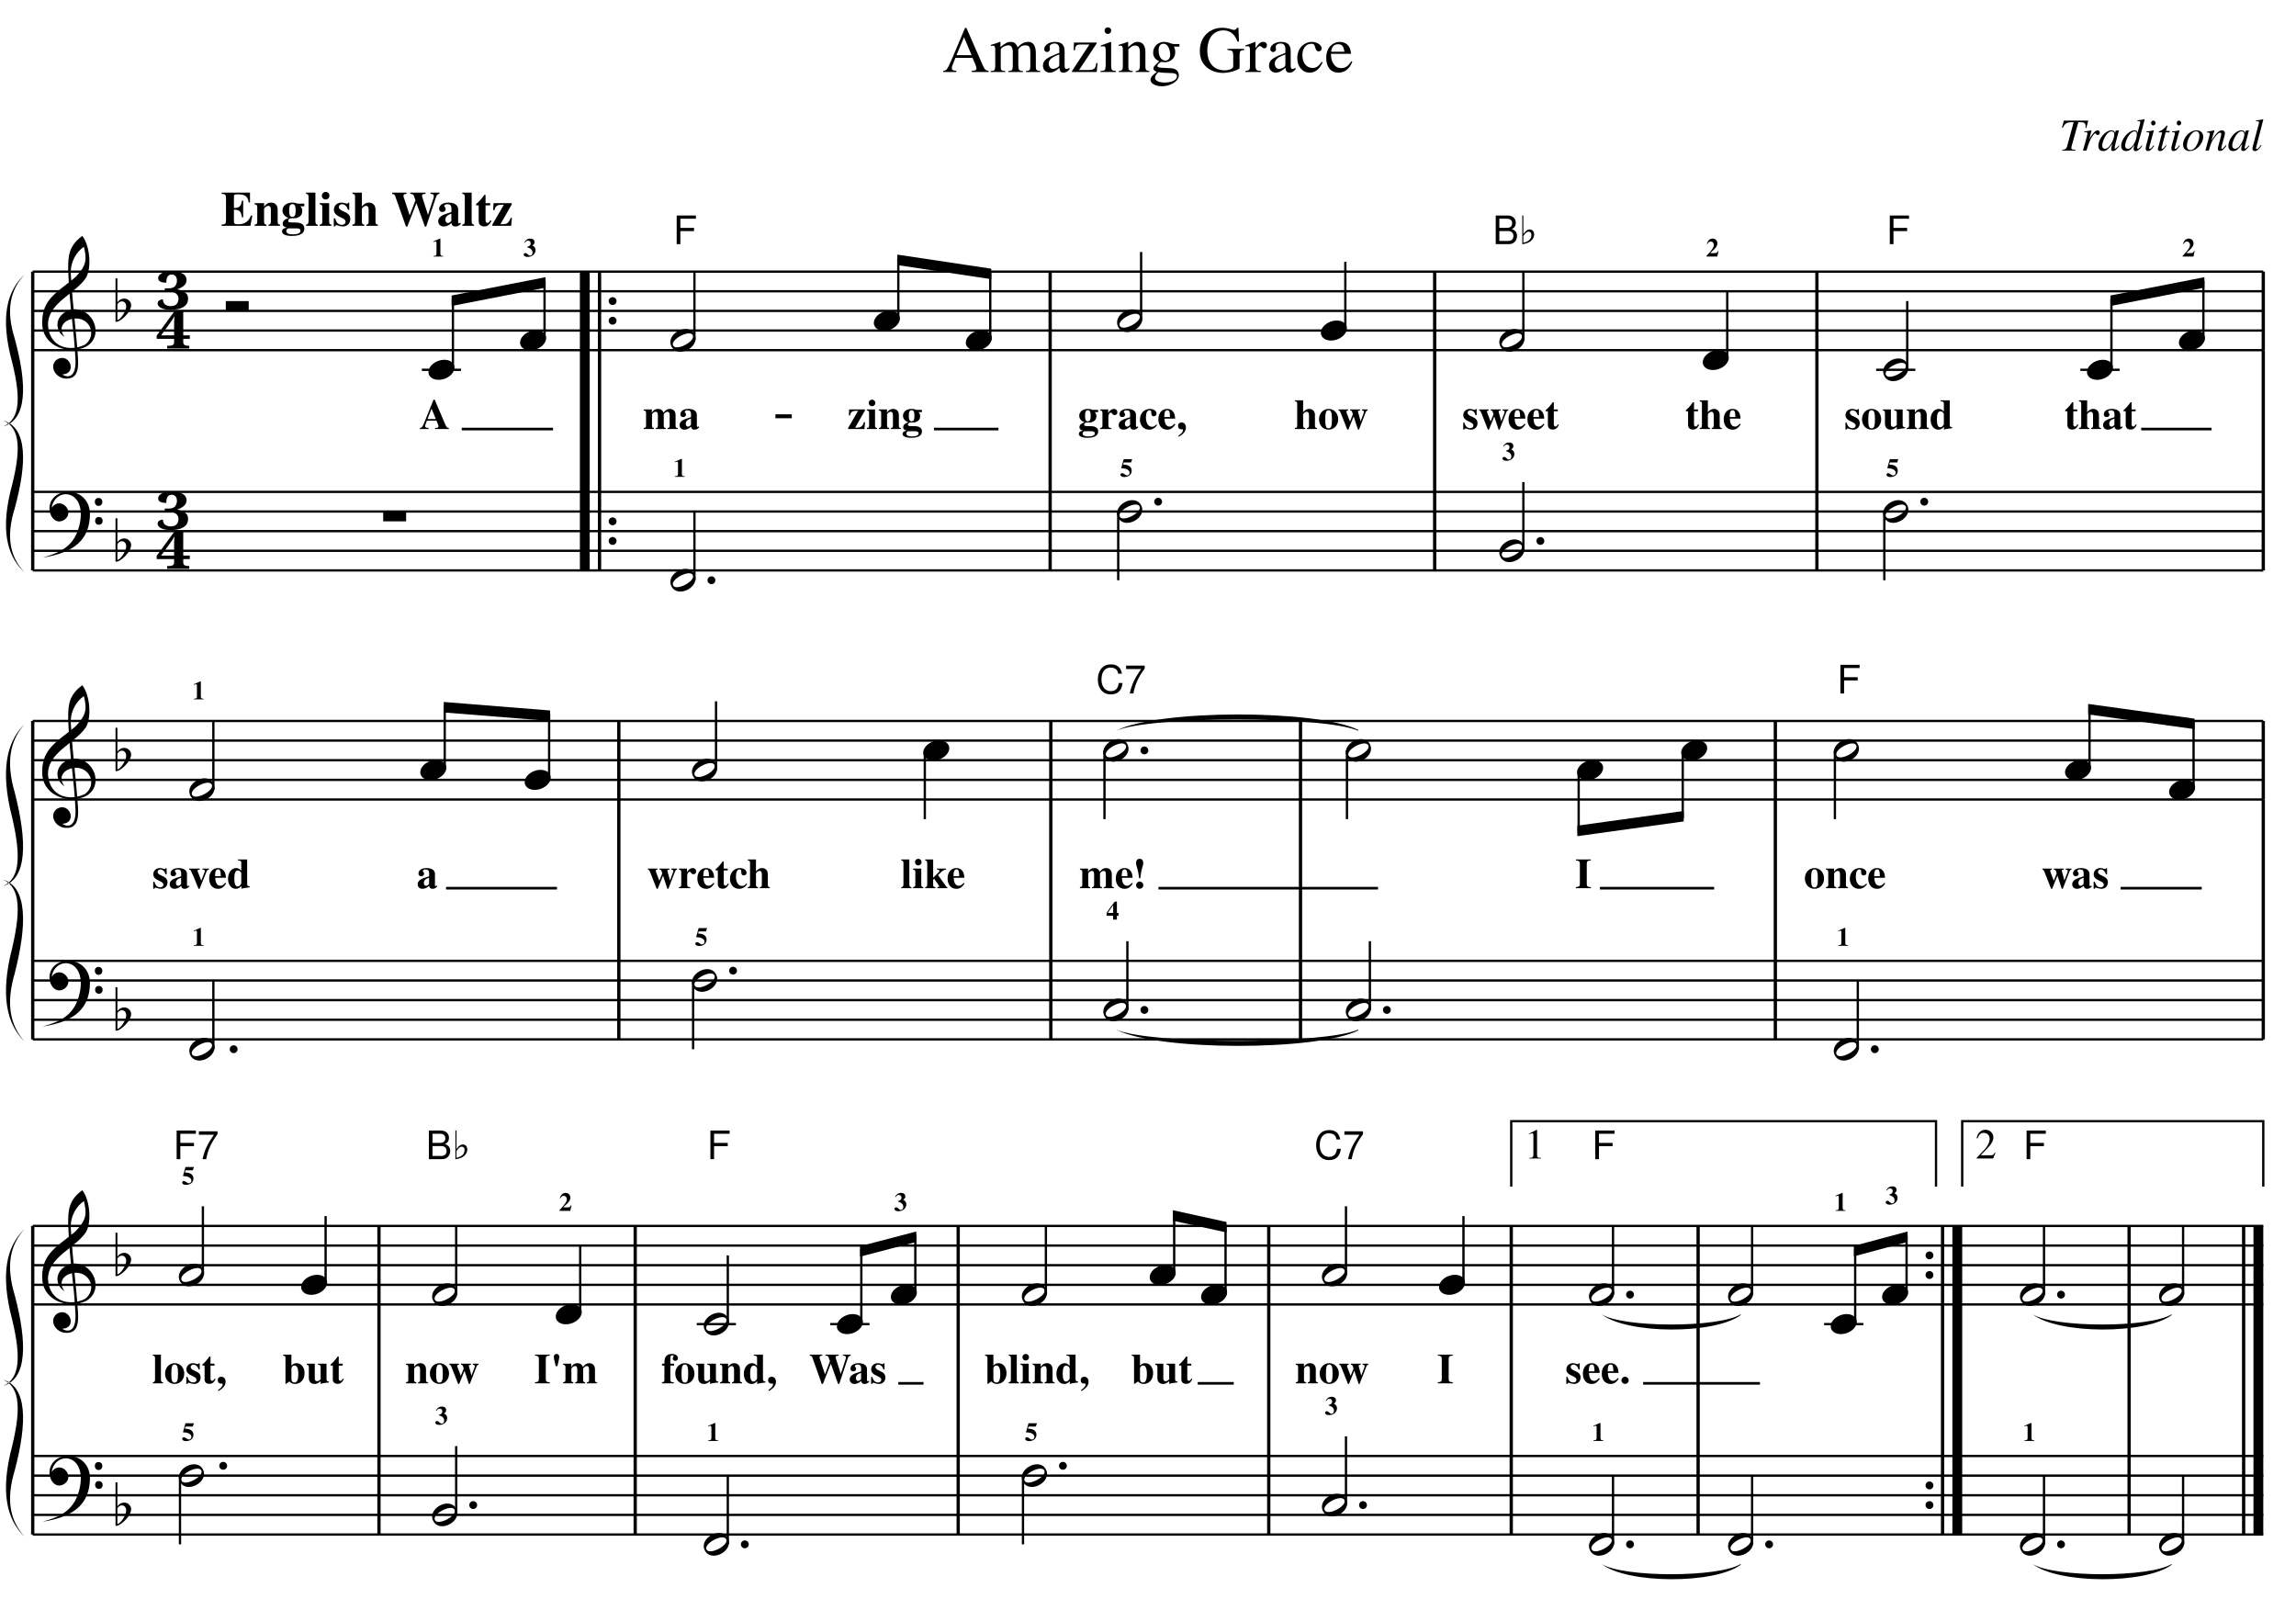
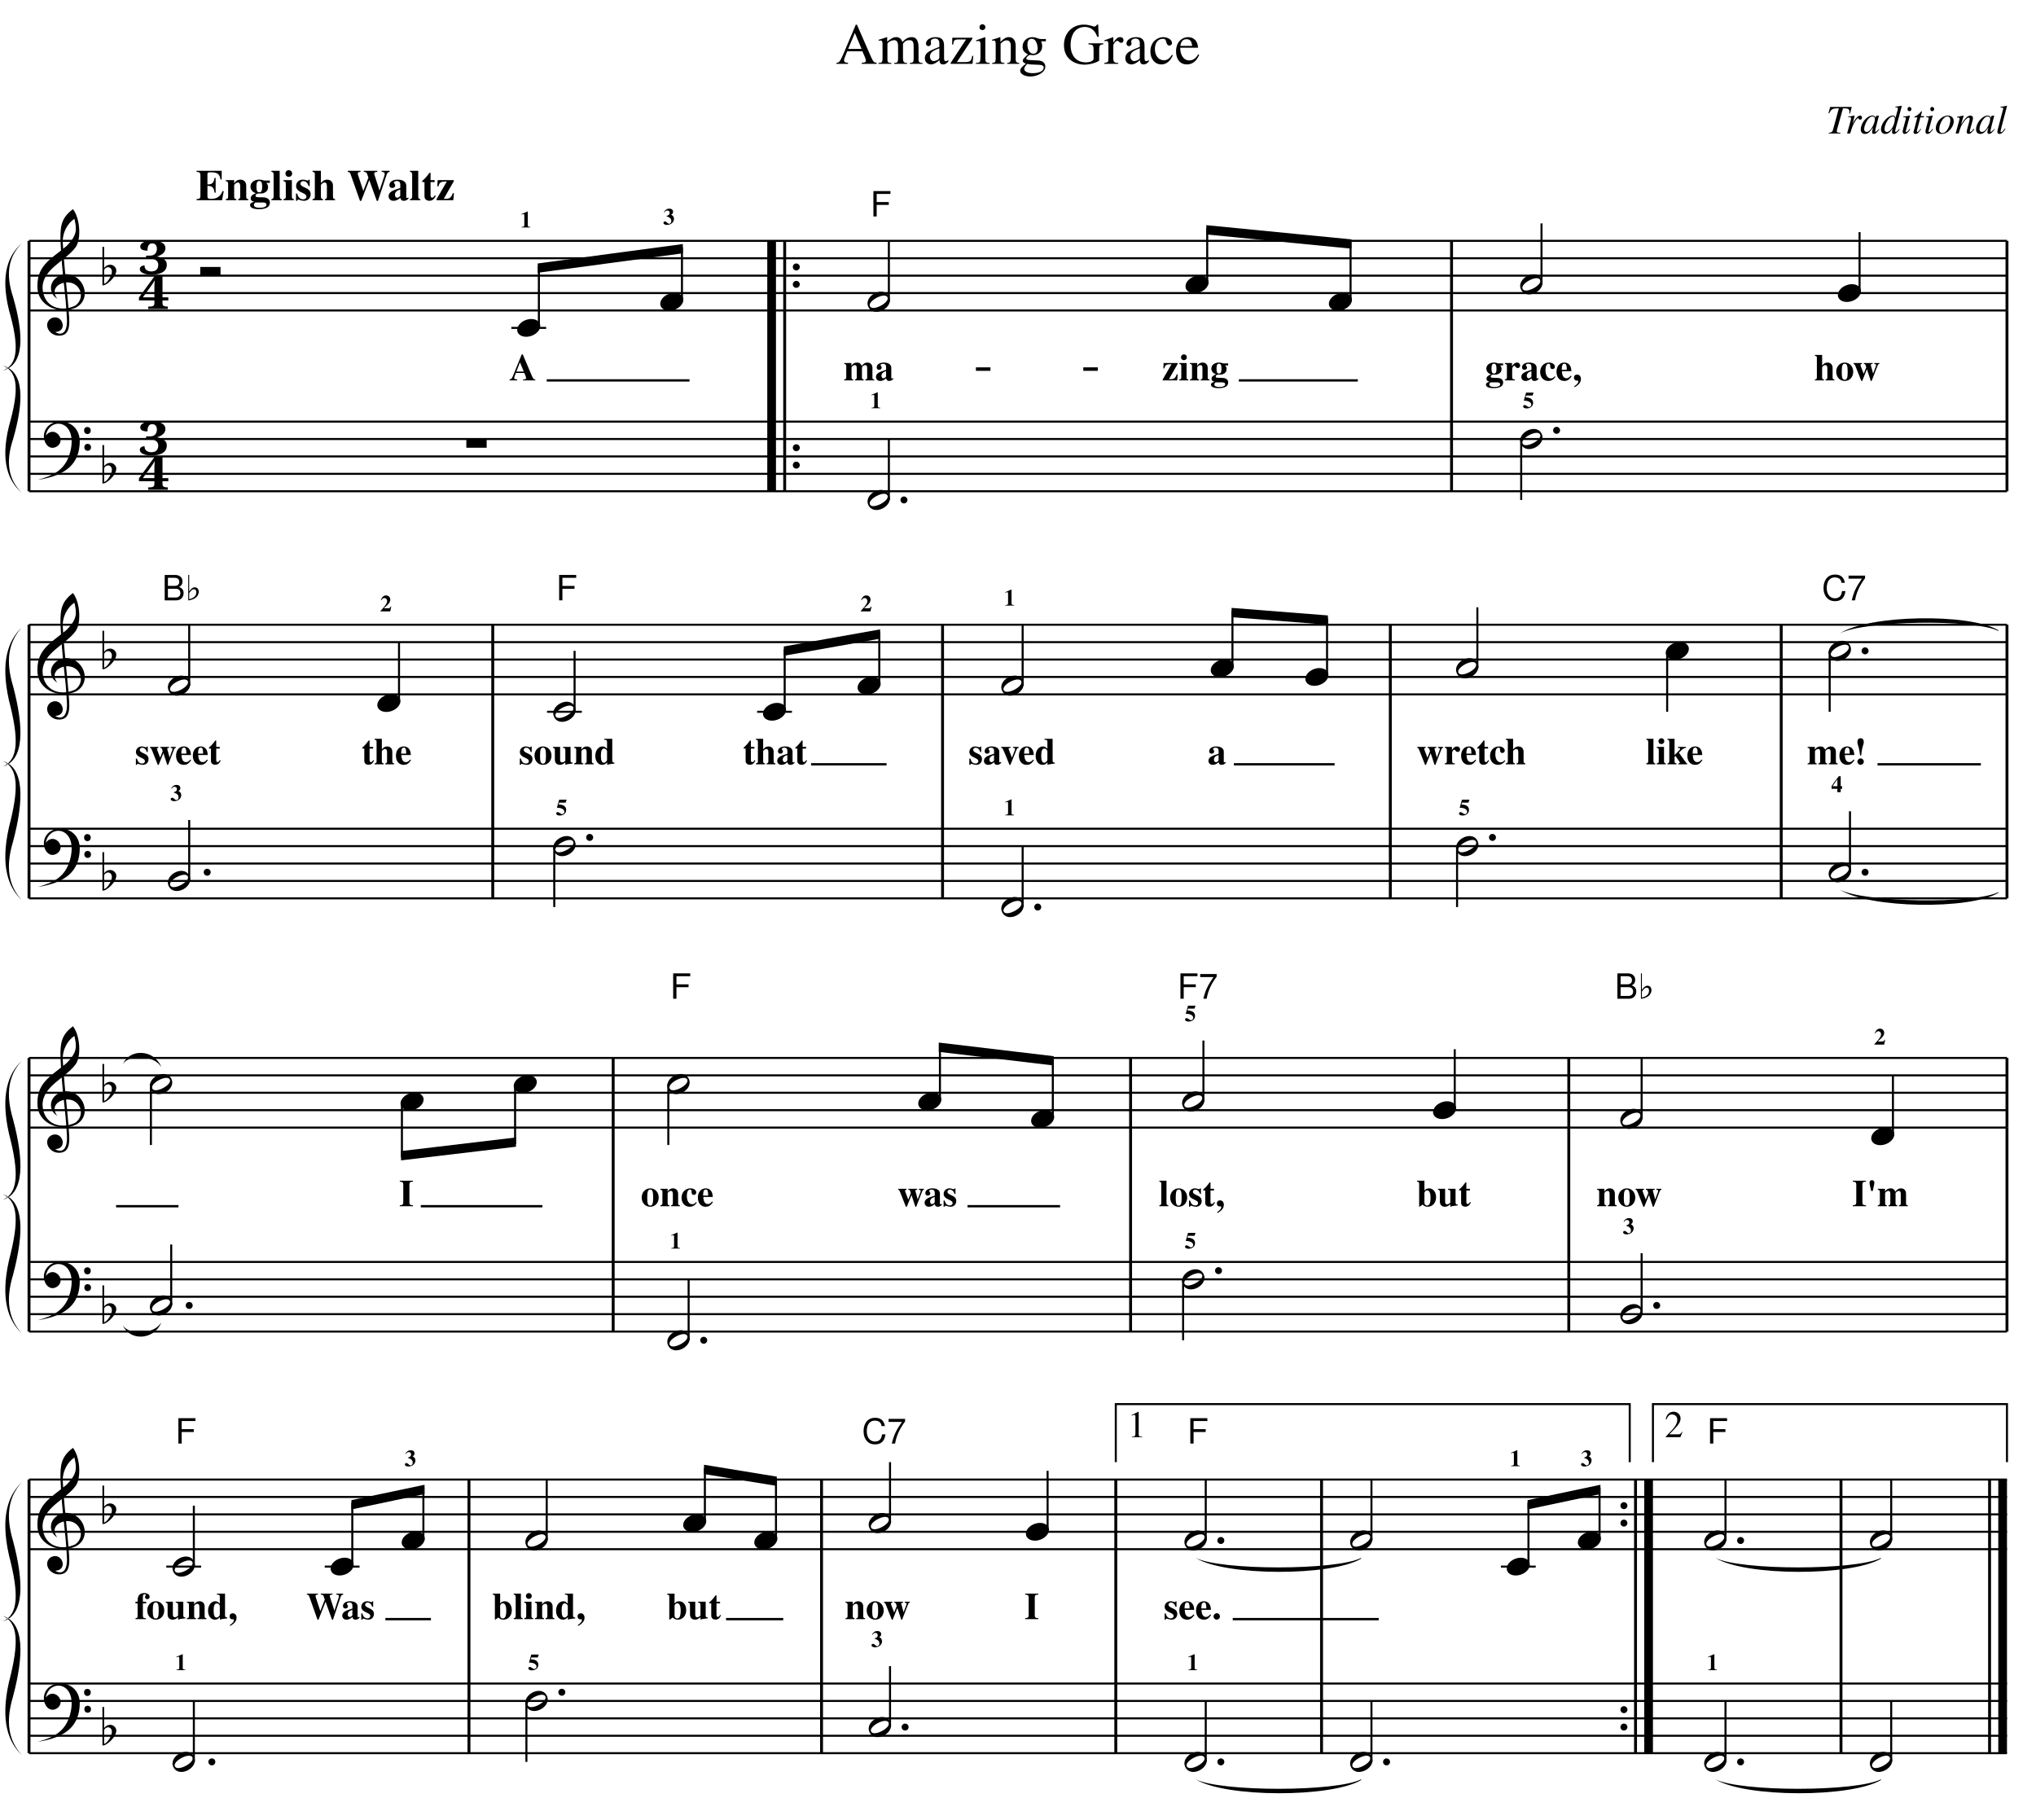
- <svg xmlns="http://www.w3.org/2000/svg" xmlns:xlink="http://www.w3.org/1999/xlink" version="1.1" color="black" width="701.60px" height="491.90px">
+ <svg xmlns="http://www.w3.org/2000/svg" xmlns:xlink="http://www.w3.org/1999/xlink" version="1.1" color="black" width="701.60px" height="627.20px">
  <style type="text/css">
.fill {fill: currentColor}
.stroke {stroke: currentColor; fill: none}
text{white-space: pre}
</style>
  <g stroke-width="0.70">

</g>
  <g stroke-width="0.70" font-family="Times" font-size="20.00px">
    <text x="350.80" y="22.00" text-anchor="middle">Amazing Grace</text>
  </g>
  <g stroke-width="0.70" font-style="italic" font-family="Times" font-size="14.00px">
    <text x="691.60" y="46.00" text-anchor="end">Traditional</text>
  </g>
  <g stroke-width="0.70" font-weight="bold" font-family="Times" font-size="15.00px">
    <text x="67.50" y="69.00">English Waltz  </text>
-     <path class="stroke" stroke-width="1" d="M10.00 174.30v-91.30" />
+     <path class="stroke" stroke-width="1" d="M10.00 169.30v-86.30" />
    <defs>
      <path id="brace" class="fill" d="m-2.5 101  c-4.5 -4.6 -7.5 -12.2 -4.4 -26.8  3.5 -14.3 3.2 -21.7 -2.1 -24.2  7.4 2.4 7.3 14.2 3.5 29.5  -2.7 9.5 -1.5 16.2 3 21.5  M-2.5 1c-4.5 4.6 -7.5 12.2 -4.4 26.8  c3.5 14.3 3.2 21.7 -2.1 24.2  7.4 -2.4 7.3 -14.2 3.5 -29.5  -2.7 -9.5 -1.5 -16.2 3 -21.5" />
    </defs>
-     <g transform="translate(10.00,83.00) scale(1,0.91)">
+     <g transform="translate(10.00,83.00) scale(1,0.86)">
      <use xlink:href="#brace" />
    </g>
    <defs>
      <g id="rdots" class="fill">
        <circle cx="0" cy="-9" r="1.2" />
        <circle cx="0" cy="-15" r="1.2" />
      </g>
    </defs>
-     <use x="187.20" y="107.00" xlink:href="#rdots" />
-     <path class="stroke" stroke-width="1" d="M183.20 107.00v-24.00" />
-     <path class="stroke" stroke-width="3" d="M178.70 107.00v-24.00" />
-     <use x="187.20" y="174.30" xlink:href="#rdots" />
-     <path class="stroke" stroke-width="1" d="M183.20 174.30v-67.30" />
-     <path class="stroke" stroke-width="3" d="M178.70 174.30v-67.30" />
-     <path class="stroke" stroke-width="1" d="M320.90 107.00v-24.00" />
-     <path class="stroke" stroke-width="1" d="M320.90 174.30v-67.30" />
-     <path class="stroke" stroke-width="1" d="M438.40 107.00v-24.00" />
-     <path class="stroke" stroke-width="1" d="M438.40 174.30v-67.30" />
-     <path class="stroke" stroke-width="1" d="M555.20 107.00v-24.00" />
-     <path class="stroke" stroke-width="1" d="M555.20 174.30v-67.30" />
+     <use x="274.40" y="107.00" xlink:href="#rdots" />
+     <path class="stroke" stroke-width="1" d="M270.40 107.00v-24.00" />
+     <path class="stroke" stroke-width="3" d="M265.90 107.00v-24.00" />
+     <use x="274.40" y="169.30" xlink:href="#rdots" />
+     <path class="stroke" stroke-width="1" d="M270.40 169.30v-62.30" />
+     <path class="stroke" stroke-width="3" d="M265.90 169.30v-62.30" />
+     <path class="stroke" stroke-width="1" d="M500.20 107.00v-24.00" />
+     <path class="stroke" stroke-width="1" d="M500.20 169.30v-62.30" />
    <path class="stroke" stroke-width="1" d="M691.60 107.00v-24.00" />
-     <path class="stroke" stroke-width="1" d="M691.60 174.30v-67.30" />
+     <path class="stroke" stroke-width="1" d="M691.60 169.30v-62.30" />
    <path d="m10.00 107.00  h681.60  M10.00 101.00  h681.60  M10.00 95.00  h681.60  M10.00 89.00  h681.60  M10.00 83.00  h681.60  " class="stroke" />
-     <path d="m10.00 174.30  h681.60  M10.00 168.30  h681.60  M10.00 162.30  h681.60  M10.00 156.30  h681.60  M10.00 150.30  h681.60  " class="stroke" />
+     <path d="m10.00 169.30  h681.60  M10.00 163.30  h681.60  M10.00 157.30  h681.60  M10.00 151.30  h681.60  M10.00 145.30  h681.60  " class="stroke" />
  </g>
  <g stroke-width="0.70" font-family="Helvetica" font-size="12.00px">
-     <text x="205.70" y="74.60">F</text>
-     <text x="456.10" y="74.60">B♭</text>
-     <text x="576.40" y="74.60">F</text>
-   </g>
-   <g stroke-width="0.70" font-weight="bold" font-family="Times" font-size="13.00px">
-     <text x="128.20" y="131.10">A</text>
-     <path class="stroke" stroke-width="0.8" d="M141.10 131.10h27.90" />
-     <text x="196.50" y="131.10">ma</text>
-     <path class="stroke" stroke-width="1.2" stroke-dasharray="5,23" d="M236.95 127.20h5" />
-     <text x="258.90" y="131.10">zing</text>
-     <path class="stroke" stroke-width="0.8" d="M285.40 131.10h19.70" />
-     <text x="329.30" y="131.10">grace,</text>
-     <text x="395.50" y="131.10">how</text>
-     <text x="446.80" y="131.10">sweet</text>
-     <text x="514.90" y="131.10">the</text>
-     <text x="563.60" y="131.10">sound</text>
-     <text x="630.80" y="131.10">that</text>
-     <path class="stroke" stroke-width="0.8" d="M654.30 131.10h21.50" />
+     <text x="299.90" y="74.60">F</text>
+   </g>
+   <g stroke-width="0.70" font-weight="bold" font-family="Times" font-size="13.00px">
+     <text x="175.50" y="131.10">A</text>
+     <path class="stroke" stroke-width="0.8" d="M188.40 131.10h49.20" />
+     <text x="290.70" y="131.10">ma</text>
+     <path class="stroke" stroke-width="1.2" stroke-dasharray="5,32" d="M336.30 127.20h42" />
+     <text x="400.40" y="131.10">zing</text>
+     <path class="stroke" stroke-width="0.8" d="M426.90 131.10h41.00" />
+     <text x="511.70" y="131.10">grace,</text>
+     <text x="625.20" y="131.10">how</text>
    <defs>
      <path id="utclef" class="fill" d="m-50 -90  c-72 -41 -72 -158 52 -188  150 -10 220 188 90 256  -114 52 -275 0 -293 -136  -15 -181 93 -229 220 -334  88 -87 79 -133 62 -210  -51 33 -94 105 -89 186  17 267 36 374 49 574  6 96 -19 134 -77 135  -80 1 -126 -93 -61 -133  85 -41 133 101 31 105  23 17 92 37 90 -92  -10 -223 -39 -342 -50 -617  0 -90 0 -162 96 -232  56 72 63 230 22 289  -74 106 -257 168 -255 316  9 153 148 185 252 133  86 -65 29 -192 -80 -176  -71 12 -105 67 -59 124" />
      <use id="tclef" transform="translate(0,6) scale(0.045)" xlink:href="#utclef" />
    </defs>
    <use x="22.00" y="101.00" xlink:href="#tclef" />
    <defs>
      <path id="uflat" class="fill" d="  m100 -746  h32  v734  l-32 4  m32 -332  c46 -72 152 -90 208 -20  100 110 -120 326 -208 348  m0 -28  c54 0 200 -206 130 -290  -50 -60 -130 -4 -130 34" />
      <use id="ft0" transform="translate(-3.5,3.5) scale(0.018)" xlink:href="#uflat" />
    </defs>
    <use x="37.00" y="95.00" xlink:href="#ft0" />
    <g font-weight="bold" font-family="serif" font-size="16px" transform="translate(53.00,106.50) scale(1.2,1)">
      <text text-anchor="middle">4</text>
      <text y="-12" text-anchor="middle">3</text>
    </g>
    <defs>
      <rect id="r2" class="fill" x="-3.5" y="-3" width="7" height="3" />
    </defs>
    <use x="72.50" y="95.00" xlink:href="#r2" />
-     <path class="fill" d="M138.00 90.30l28.70 -5.60v3.20l-28.70 5.60" />
+     <path class="fill" d="M185.30 90.80l50.00 -6.70v3.20l-50.00 6.70" />
    <defs>
      <path id="hl" class="stroke" d="m-6 0h12" />
    </defs>
-     <use x="134.90" y="113.00" xlink:href="#hl" />
+     <use x="182.20" y="113.00" xlink:href="#hl" />
    <defs>
      <ellipse id="hd" rx="4.1" ry="2.9" transform="rotate(-20)" class="fill" />
    </defs>
-     <use x="134.90" y="113.00" xlink:href="#hd" />
-     <path d="M138.40 113.00v-21.80" class="stroke" />
-     <use x="162.90" y="104.00" xlink:href="#hd" />
-     <path d="M166.40 104.00v-18.20" class="stroke" />
+     <use x="182.20" y="113.00" xlink:href="#hd" />
+     <path d="M185.70 113.00v-21.20" class="stroke" />
+     <use x="231.50" y="104.00" xlink:href="#hd" />
+     <path d="M235.00 104.00v-18.80" class="stroke" />
    <defs>
      <path id="Hd" class="fill" d="m3 -1.6  c-1 -1.8 -7 1.4 -6 3.2  1 1.8 7 -1.4 6 -3.2  m0.5 -0.3  c2 3.8 -5 7.6 -7 3.8  -2 -3.8 5 -7.6 7 -3.8" />
    </defs>
-     <use x="208.70" y="104.00" xlink:href="#Hd" />
-     <path d="M212.20 104.00v-21.00" class="stroke" />
-     <path class="fill" d="M274.20 77.80l28.70 4.30v3.20l-28.70 -4.30" />
-     <use x="271.00" y="98.00" xlink:href="#hd" />
-     <path d="M274.50 98.00v-19.10" class="stroke" />
-     <use x="299.10" y="104.00" xlink:href="#hd" />
-     <path d="M302.60 104.00v-20.90" class="stroke" />
-     <use x="345.20" y="98.00" xlink:href="#Hd" />
-     <path d="M348.70 98.00v-21.00" class="stroke" />
-     <use x="407.60" y="101.00" xlink:href="#hd" />
-     <path d="M411.10 101.00v-21.00" class="stroke" />
-     <use x="462.00" y="104.00" xlink:href="#Hd" />
-     <path d="M465.50 104.00v-21.00" class="stroke" />
-     <use x="524.30" y="110.00" xlink:href="#hd" />
-     <path d="M527.80 110.00v-21.00" class="stroke" />
-     <use x="579.30" y="113.00" xlink:href="#hl" />
-     <use x="579.30" y="113.00" xlink:href="#Hd" />
-     <path d="M582.80 113.00v-21.00" class="stroke" />
-     <path class="fill" d="M644.90 90.30l28.70 -5.60v3.20l-28.70 5.60" />
-     <use x="641.70" y="113.00" xlink:href="#hl" />
-     <use x="641.70" y="113.00" xlink:href="#hd" />
-     <path d="M645.20 113.00v-21.80" class="stroke" />
-     <use x="669.80" y="104.00" xlink:href="#hd" />
-     <path d="M673.30 104.00v-18.20" class="stroke" />
+     <use x="302.80" y="104.00" xlink:href="#Hd" />
+     <path d="M306.30 104.00v-21.00" class="stroke" />
+     <path class="fill" d="M415.70 77.60l50.00 4.90v3.20l-50.00 -4.90" />
+     <use x="412.50" y="98.00" xlink:href="#hd" />
+     <path d="M416.00 98.00v-19.40" class="stroke" />
+     <use x="461.90" y="104.00" xlink:href="#hd" />
+     <path d="M465.40 104.00v-20.60" class="stroke" />
+     <use x="527.70" y="98.00" xlink:href="#Hd" />
+     <path d="M531.20 98.00v-21.00" class="stroke" />
+     <use x="637.30" y="101.00" xlink:href="#hd" />
+     <path d="M640.80 101.00v-21.00" class="stroke" />
    <defs>
      <path id="ubclef" class="fill" d="m-200 -87  c124 -35 222 -78 254 -236  43 -228 -167 -246 -192 -103  59 -80 157 22 92 78  -62 47 -115 -22 -106 -88  21 -141 270 -136 274 52  -1 175 -106 264 -322 297  m357 -250  c0 -36 51 -34 51 0  0 37 -51 36 -51 0  m-2 -129  c0 -36 51 -34 51 0  0 38 -51 37 -51 0" />
      <use id="bclef" transform="translate(0,18) scale(0.045)" xlink:href="#ubclef" />
    </defs>
-     <use x="22.00" y="156.30" xlink:href="#bclef" />
-     <use x="37.00" y="168.30" xlink:href="#ft0" />
-     <g font-weight="bold" font-family="serif" font-size="16px" transform="translate(53.00,173.80) scale(1.2,1)">
+     <use x="22.00" y="151.30" xlink:href="#bclef" />
+     <use x="37.00" y="163.30" xlink:href="#ft0" />
+     <g font-weight="bold" font-family="serif" font-size="16px" transform="translate(53.00,168.80) scale(1.2,1)">
      <text text-anchor="middle">4</text>
      <text y="-12" text-anchor="middle">3</text>
    </g>
    <defs>
      <rect id="r1" class="fill" x="-3.5" y="-6" width="7" height="3" />
    </defs>
-     <use x="120.60" y="162.30" xlink:href="#r1" />
-     <use x="208.70" y="177.30" xlink:href="#Hd" />
-     <circle class="fill" cx="217.40" cy="177.30" r="1.2" />
-     <path d="M212.20 177.30v-21.00" class="stroke" />
-     <use x="345.20" y="156.30" xlink:href="#Hd" />
-     <circle class="fill" cx="353.90" cy="153.30" r="1.2" />
-     <path d="M341.70 156.30v21.00" class="stroke" />
-     <use x="462.00" y="168.30" xlink:href="#Hd" />
-     <circle class="fill" cx="470.70" cy="165.30" r="1.2" />
-     <path d="M465.50 168.30v-21.00" class="stroke" />
-     <use x="579.30" y="156.30" xlink:href="#Hd" />
-     <circle class="fill" cx="588.00" cy="153.30" r="1.2" />
-     <path d="M575.80 156.30v21.00" class="stroke" />
-     <text font-size="8px" x="131.90" y="78.40">1</text>
-     <text font-size="8px" x="159.90" y="78.40">3</text>
-     <text font-size="8px" x="205.70" y="145.70">1</text>
-     <text font-size="8px" x="342.20" y="145.70">5</text>
-     <text font-size="8px" x="459.00" y="140.70">3</text>
-     <text font-size="8px" x="521.30" y="78.40">2</text>
-     <text font-size="8px" x="576.30" y="145.70">5</text>
-     <text font-size="8px" x="666.80" y="78.40">2</text>
-   </g>
-   <g stroke-width="0.70" font-weight="bold" font-family="Times" font-size="13.00px">
-     <path class="stroke" stroke-width="1" d="M10.00 317.60v-97.30" />
-     <g transform="translate(10.00,220.30) scale(1,0.97)">
+     <use x="164.20" y="157.30" xlink:href="#r1" />
+     <use x="302.80" y="172.30" xlink:href="#Hd" />
+     <circle class="fill" cx="311.50" cy="172.30" r="1.2" />
+     <path d="M306.30 172.30v-21.00" class="stroke" />
+     <use x="527.70" y="151.30" xlink:href="#Hd" />
+     <circle class="fill" cx="536.40" cy="148.30" r="1.2" />
+     <path d="M524.20 151.30v21.00" class="stroke" />
+     <text font-size="8px" x="179.20" y="78.40">1</text>
+     <text font-size="8px" x="228.50" y="77.40">3</text>
+     <text font-size="8px" x="299.80" y="140.70">1</text>
+     <text font-size="8px" x="524.70" y="140.70">5</text>
+   </g>
+   <g stroke-width="0.70" font-weight="bold" font-family="Times" font-size="13.00px">
+     <path class="stroke" stroke-width="1" d="M10.00 309.60v-94.30" />
+     <g transform="translate(10.00,215.30) scale(1,0.94)">
      <use xlink:href="#brace" />
    </g>
-     <path class="stroke" stroke-width="1" d="M189.10 244.30v-24.00" />
-     <path class="stroke" stroke-width="1" d="M189.10 317.60v-73.30" />
-     <path class="stroke" stroke-width="1" d="M321.10 244.30v-24.00" />
-     <path class="stroke" stroke-width="1" d="M321.10 317.60v-73.30" />
-     <path class="stroke" stroke-width="1" d="M397.40 244.30v-24.00" />
-     <path class="stroke" stroke-width="1" d="M397.40 317.60v-73.30" />
-     <path class="stroke" stroke-width="1" d="M542.50 244.30v-24.00" />
-     <path class="stroke" stroke-width="1" d="M542.50 317.60v-73.30" />
-     <path class="stroke" stroke-width="1" d="M691.60 244.30v-24.00" />
-     <path class="stroke" stroke-width="1" d="M691.60 317.60v-73.30" />
-     <path d="m10.00 244.30  h681.60  M10.00 238.30  h681.60  M10.00 232.30  h681.60  M10.00 226.30  h681.60  M10.00 220.30  h681.60  " class="stroke" />
-     <path d="m10.00 317.60  h681.60  M10.00 311.60  h681.60  M10.00 305.60  h681.60  M10.00 299.60  h681.60  M10.00 293.60  h681.60  " class="stroke" />
-     <path class="fill" d="M341.00 223.30c10.53 -4.60 63.53 -4.60 74.06 -0.00  v-0.27c-12.75 -6.33 -61.31 -6.33 -74.06 0.27" />
-     <path class="fill" d="M341.00 314.60c10.53 4.60 63.53 4.60 74.06 -0.00  v0.27c-12.75 6.33 -61.31 6.33 -74.06 -0.27" />
+     <path class="stroke" stroke-width="1" d="M169.80 239.30v-24.00" />
+     <path class="stroke" stroke-width="1" d="M169.80 309.60v-70.30" />
+     <path class="stroke" stroke-width="1" d="M324.80 239.30v-24.00" />
+     <path class="stroke" stroke-width="1" d="M324.80 309.60v-70.30" />
+     <path class="stroke" stroke-width="1" d="M479.10 239.30v-24.00" />
+     <path class="stroke" stroke-width="1" d="M479.10 309.60v-70.30" />
+     <path class="stroke" stroke-width="1" d="M613.80 239.30v-24.00" />
+     <path class="stroke" stroke-width="1" d="M613.80 309.60v-70.30" />
+     <path class="stroke" stroke-width="1" d="M691.60 239.30v-24.00" />
+     <path class="stroke" stroke-width="1" d="M691.60 309.60v-70.30" />
+     <path d="m10.00 239.30  h681.60  M10.00 233.30  h681.60  M10.00 227.30  h681.60  M10.00 221.30  h681.60  M10.00 215.30  h681.60  " class="stroke" />
+     <path d="m10.00 309.60  h681.60  M10.00 303.60  h681.60  M10.00 297.60  h681.60  M10.00 291.60  h681.60  M10.00 285.60  h681.60  " class="stroke" />
+     <path class="fill" d="M634.00 218.30c8.25 -4.46 46.40 -5.05 54.64 -0.84  v-0.25c-9.89 -5.96 -44.76 -5.37 -54.64 1.09" />
+     <path class="fill" d="M634.00 306.60c8.25 4.46 46.40 5.05 54.64 0.84  v0.25c-9.89 5.96 -44.76 5.37 -54.64 -1.09" />
  </g>
  <g stroke-width="0.70" font-family="Helvetica" font-size="12.00px">
-     <text x="334.90" y="211.90">C7</text>
-     <text x="561.30" y="211.90">F</text>
-   </g>
-   <g stroke-width="0.70" font-weight="bold" font-family="Times" font-size="13.00px">
-     <text x="46.50" y="271.40">saved</text>
-     <text x="127.30" y="271.40">a</text>
-     <path class="stroke" stroke-width="0.8" d="M136.30 271.40h33.90" />
-     <text x="197.70" y="271.40">wretch</text>
-     <text x="275.20" y="271.40">like</text>
-     <text x="329.80" y="271.40">me!</text>
-     <path class="stroke" stroke-width="0.8" d="M354.00 271.40h67.10" />
-     <text x="481.30" y="271.40">I</text>
-     <path class="stroke" stroke-width="0.8" d="M488.90 271.40h34.90" />
-     <text x="551.20" y="271.40">once</text>
-     <text x="623.80" y="271.40">was</text>
-     <path class="stroke" stroke-width="0.8" d="M648.00 271.40h24.80" />
-     <use x="22.00" y="238.30" xlink:href="#tclef" />
-     <use x="37.00" y="232.30" xlink:href="#ft0" />
-     <use x="61.70" y="241.30" xlink:href="#Hd" />
-     <path d="M65.20 241.30v-21.00" class="stroke" />
-     <path class="fill" d="M135.60 214.50l32.50 2.60v3.20l-32.50 -2.60" />
-     <use x="132.40" y="235.30" xlink:href="#hd" />
-     <path d="M135.90 235.30v-19.80" class="stroke" />
-     <use x="164.30" y="238.30" xlink:href="#hd" />
-     <path d="M167.80 238.30v-20.20" class="stroke" />
-     <use x="215.30" y="235.30" xlink:href="#Hd" />
-     <path d="M218.80 235.30v-21.00" class="stroke" />
-     <use x="286.10" y="229.30" xlink:href="#hd" />
-     <path d="M282.60 229.30v21.00" class="stroke" />
-     <use x="341.00" y="229.30" xlink:href="#Hd" />
-     <circle class="fill" cx="349.70" cy="229.30" r="1.2" />
-     <path d="M337.50 229.30v21.00" class="stroke" />
-     <use x="415.10" y="229.30" xlink:href="#Hd" />
-     <path d="M411.60 229.30v21.00" class="stroke" />
-     <path class="fill" d="M482.00 255.50l32.50 -4.50v-3.20l-32.50 4.50" />
-     <use x="485.90" y="235.30" xlink:href="#hd" />
-     <path d="M482.40 235.30v19.20" class="stroke" />
-     <use x="517.70" y="229.30" xlink:href="#hd" />
-     <path d="M514.20 229.30v20.80" class="stroke" />
-     <use x="564.20" y="229.30" xlink:href="#Hd" />
-     <path d="M560.70 229.30v21.00" class="stroke" />
-     <path class="fill" d="M638.10 215.10l32.50 4.50v3.20l-32.50 -4.50" />
-     <use x="635.00" y="235.30" xlink:href="#hd" />
-     <path d="M638.50 235.30v-19.20" class="stroke" />
-     <use x="666.80" y="241.30" xlink:href="#hd" />
-     <path d="M670.30 241.30v-20.80" class="stroke" />
-     <use x="22.00" y="299.60" xlink:href="#bclef" />
-     <use x="37.00" y="311.60" xlink:href="#ft0" />
-     <use x="61.70" y="320.60" xlink:href="#Hd" />
-     <circle class="fill" cx="71.40" cy="320.60" r="1.2" />
-     <path d="M65.20 320.60v-21.00" class="stroke" />
-     <use x="215.30" y="299.60" xlink:href="#Hd" />
-     <circle class="fill" cx="224.00" cy="296.60" r="1.2" />
-     <path d="M211.80 299.60v21.00" class="stroke" />
-     <use x="341.00" y="308.60" xlink:href="#Hd" />
-     <circle class="fill" cx="349.70" cy="308.60" r="1.2" />
-     <path d="M344.50 308.60v-21.00" class="stroke" />
-     <use x="415.10" y="308.60" xlink:href="#Hd" />
-     <circle class="fill" cx="423.80" cy="308.60" r="1.2" />
-     <path d="M418.60 308.60v-21.00" class="stroke" />
-     <use x="564.20" y="320.60" xlink:href="#Hd" />
-     <circle class="fill" cx="572.90" cy="320.60" r="1.2" />
-     <path d="M567.70 320.60v-21.00" class="stroke" />
-     <text font-size="8px" x="58.70" y="213.70">1</text>
-     <text font-size="8px" x="58.70" y="289.00">1</text>
-     <text font-size="8px" x="212.30" y="289.00">5</text>
-     <text font-size="8px" x="338.00" y="281.00">4</text>
-     <text font-size="8px" x="561.20" y="289.00">1</text>
-   </g>
-   <g stroke-width="0.70" font-weight="bold" font-family="Times" font-size="13.00px">
-     <path class="stroke" stroke-width="1" d="M10.00 468.90v-94.30" />
-     <g transform="translate(10.00,374.60) scale(1,0.94)">
+     <text x="55.80" y="206.90">B♭</text>
+     <text x="191.60" y="206.90">F</text>
+     <text x="627.80" y="206.90">C7</text>
+   </g>
+   <g stroke-width="0.70" font-weight="bold" font-family="Times" font-size="13.00px">
+     <text x="46.50" y="263.40">sweet</text>
+     <text x="124.60" y="263.40">the</text>
+     <text x="178.80" y="263.40">sound</text>
+     <text x="256.00" y="263.40">that</text>
+     <path class="stroke" stroke-width="0.8" d="M279.50 263.40h26.00" />
+     <text x="333.70" y="263.40">saved</text>
+     <text x="416.10" y="263.40">a</text>
+     <path class="stroke" stroke-width="0.8" d="M425.20 263.40h34.70" />
+     <text x="488.10" y="263.40">wretch</text>
+     <text x="567.10" y="263.40">like</text>
+     <text x="622.70" y="263.40">me!</text>
+     <path class="stroke" stroke-width="0.8" d="M647.00 263.40h35.60" />
+     <use x="22.00" y="233.30" xlink:href="#tclef" />
+     <use x="37.00" y="227.30" xlink:href="#ft0" />
+     <use x="61.70" y="236.30" xlink:href="#Hd" />
+     <path d="M65.20 236.30v-21.00" class="stroke" />
+     <use x="134.00" y="242.30" xlink:href="#hd" />
+     <path d="M137.50 242.30v-21.00" class="stroke" />
+     <use x="194.50" y="245.30" xlink:href="#hl" />
+     <use x="194.50" y="245.30" xlink:href="#Hd" />
+     <path d="M198.00 245.30v-21.00" class="stroke" />
+     <path class="fill" d="M270.10 222.80l33.20 -5.90v3.20l-33.20 5.90" />
+     <use x="266.90" y="245.30" xlink:href="#hl" />
+     <use x="266.90" y="245.30" xlink:href="#hd" />
+     <path d="M270.40 245.30v-21.60" class="stroke" />
+     <use x="299.50" y="236.30" xlink:href="#hd" />
+     <path d="M303.00 236.30v-18.40" class="stroke" />
+     <use x="348.90" y="236.30" xlink:href="#Hd" />
+     <path d="M352.40 236.30v-21.00" class="stroke" />
+     <path class="fill" d="M424.40 209.50l33.20 2.60v3.20l-33.20 -2.60" />
+     <use x="421.20" y="230.30" xlink:href="#hd" />
+     <path d="M424.70 230.30v-19.80" class="stroke" />
+     <use x="453.80" y="233.30" xlink:href="#hd" />
+     <path d="M457.30 233.30v-20.20" class="stroke" />
+     <use x="505.60" y="230.30" xlink:href="#Hd" />
+     <path d="M509.10 230.30v-21.00" class="stroke" />
+     <use x="578.00" y="224.30" xlink:href="#hd" />
+     <path d="M574.50 224.30v21.00" class="stroke" />
+     <use x="634.00" y="224.30" xlink:href="#Hd" />
+     <circle class="fill" cx="642.70" cy="224.30" r="1.2" />
+     <path d="M630.50 224.30v21.00" class="stroke" />
+     <use x="22.00" y="291.60" xlink:href="#bclef" />
+     <use x="37.00" y="303.60" xlink:href="#ft0" />
+     <use x="61.70" y="303.60" xlink:href="#Hd" />
+     <circle class="fill" cx="71.40" cy="300.60" r="1.2" />
+     <path d="M65.20 303.60v-21.00" class="stroke" />
+     <use x="194.50" y="291.60" xlink:href="#Hd" />
+     <circle class="fill" cx="203.20" cy="288.60" r="1.2" />
+     <path d="M191.00 291.60v21.00" class="stroke" />
+     <use x="348.90" y="312.60" xlink:href="#Hd" />
+     <circle class="fill" cx="357.60" cy="312.60" r="1.2" />
+     <path d="M352.40 312.60v-21.00" class="stroke" />
+     <use x="505.60" y="291.60" xlink:href="#Hd" />
+     <circle class="fill" cx="514.30" cy="288.60" r="1.2" />
+     <path d="M502.10 291.60v21.00" class="stroke" />
+     <use x="634.00" y="300.60" xlink:href="#Hd" />
+     <circle class="fill" cx="642.70" cy="300.60" r="1.2" />
+     <path d="M637.50 300.60v-21.00" class="stroke" />
+     <text font-size="8px" x="58.70" y="276.00">3</text>
+     <text font-size="8px" x="131.00" y="210.70">2</text>
+     <text font-size="8px" x="191.50" y="281.00">5</text>
+     <text font-size="8px" x="296.50" y="210.70">2</text>
+     <text font-size="8px" x="345.90" y="208.70">1</text>
+     <text font-size="8px" x="345.90" y="281.00">1</text>
+     <text font-size="8px" x="502.60" y="281.00">5</text>
+     <text font-size="8px" x="631.00" y="273.00">4</text>
+   </g>
+   <g stroke-width="0.70" font-weight="bold" font-family="Times" font-size="13.00px">
+     <path class="stroke" stroke-width="1" d="M10.00 458.90v-94.30" />
+     <g transform="translate(10.00,364.60) scale(1,0.94)">
      <use xlink:href="#brace" />
    </g>
-     <path class="stroke" stroke-width="1" d="M115.80 398.60v-24.00" />
-     <path class="stroke" stroke-width="1" d="M115.80 468.90v-70.30" />
-     <path class="stroke" stroke-width="1" d="M194.10 398.60v-24.00" />
-     <path class="stroke" stroke-width="1" d="M194.10 468.90v-70.30" />
-     <path class="stroke" stroke-width="1" d="M292.80 398.60v-24.00" />
-     <path class="stroke" stroke-width="1" d="M292.80 468.90v-70.30" />
-     <path class="stroke" stroke-width="1" d="M387.70 398.60v-24.00" />
-     <path class="stroke" stroke-width="1" d="M387.70 468.90v-70.30" />
-     <path class="stroke" stroke-width="1" d="M461.80 398.60v-24.00" />
-     <path class="stroke" stroke-width="1" d="M461.80 468.90v-70.30" />
-     <path class="stroke" stroke-width="1" d="M518.90 398.60v-24.00" />
-     <path class="stroke" stroke-width="1" d="M518.90 468.90v-70.30" />
-     <path class="stroke" stroke-width="3" d="M598.10 398.60v-24.00" />
-     <path class="stroke" stroke-width="1" d="M593.60 398.60v-24.00" />
-     <use x="589.60" y="398.60" xlink:href="#rdots" />
-     <path class="stroke" stroke-width="3" d="M598.10 468.90v-70.30" />
-     <path class="stroke" stroke-width="1" d="M593.60 468.90v-70.30" />
-     <use x="589.60" y="468.90" xlink:href="#rdots" />
-     <path class="stroke" stroke-width="1" d="M650.60 398.60v-24.00" />
-     <path class="stroke" stroke-width="1" d="M650.60 468.90v-70.30" />
-     <path class="stroke" stroke-width="3" d="M690.10 398.60v-24.00" />
-     <path class="stroke" stroke-width="1" d="M685.60 398.60v-24.00" />
-     <path class="stroke" stroke-width="3" d="M690.10 468.90v-70.30" />
-     <path class="stroke" stroke-width="1" d="M685.60 468.90v-70.30" />
-     <path d="m10.00 398.60  h681.60  M10.00 392.60  h681.60  M10.00 386.60  h681.60  M10.00 380.60  h681.60  M10.00 374.60  h681.60  " class="stroke" />
-     <path d="m10.00 468.90  h681.60  M10.00 462.90  h681.60  M10.00 456.90  h681.60  M10.00 450.90  h681.60  M10.00 444.90  h681.60  " class="stroke" />
-     <path class="fill" d="M489.40 401.60c6.65 4.17 35.87 4.17 42.51 -0.00  v0.24c-7.92 5.93 -34.59 5.93 -42.51 -0.24" />
-     <path class="fill" d="M621.10 401.60c6.65 4.17 35.87 4.17 42.51 -0.00  v0.24c-7.92 5.93 -34.59 5.93 -42.51 -0.24" />
-     <path class="fill" d="M489.40 477.90c6.65 4.17 35.87 4.17 42.51 -0.00  v0.24c-7.92 5.93 -34.59 5.93 -42.51 -0.24" />
-     <path class="fill" d="M621.10 477.90c6.65 4.17 35.87 4.17 42.51 -0.00  v0.24c-7.92 5.93 -34.59 5.93 -42.51 -0.24" />
+     <path class="stroke" stroke-width="1" d="M211.30 388.60v-24.00" />
+     <path class="stroke" stroke-width="1" d="M211.30 458.90v-70.30" />
+     <path class="stroke" stroke-width="1" d="M389.60 388.60v-24.00" />
+     <path class="stroke" stroke-width="1" d="M389.60 458.90v-70.30" />
+     <path class="stroke" stroke-width="1" d="M540.60 388.60v-24.00" />
+     <path class="stroke" stroke-width="1" d="M540.60 458.90v-70.30" />
+     <path class="stroke" stroke-width="1" d="M691.60 388.60v-24.00" />
+     <path class="stroke" stroke-width="1" d="M691.60 458.90v-70.30" />
+     <path d="m10.00 388.60  h681.60  M10.00 382.60  h681.60  M10.00 376.60  h681.60  M10.00 370.60  h681.60  M10.00 364.60  h681.60  " class="stroke" />
+     <path d="m10.00 458.90  h681.60  M10.00 452.90  h681.60  M10.00 446.90  h681.60  M10.00 440.90  h681.60  M10.00 434.90  h681.60  " class="stroke" />
+     <path class="fill" d="M42.30 366.80c2.07 -3.65 11.08 -3.07 13.15 0.84  v-0.21c-2.47 -5.70 -10.68 -6.27 -13.15 -0.63" />
+     <path class="fill" d="M42.30 456.70c2.07 3.65 11.08 3.07 13.15 -0.84  v0.21c-2.47 5.70 -10.68 6.27 -13.15 0.63" />
  </g>
  <g stroke-width="0.70" font-family="Helvetica" font-size="12.00px">
-     <text x="52.90" y="354.20">F7</text>
-     <text x="130.10" y="354.20">B♭</text>
-     <text x="216.00" y="354.20">F</text>
-     <text x="401.60" y="354.20">C7</text>
-     <text x="486.40" y="354.20">F</text>
-     <text x="618.20" y="354.20">F</text>
+     <text x="230.90" y="344.20">F</text>
+     <text x="405.70" y="344.20">F7</text>
+     <text x="556.40" y="344.20">B♭</text>
+     <path class="stroke" stroke-width="0.8" d="M40.00 415.70h21.50" />
+   </g>
+   <g stroke-width="0.70" font-weight="bold" font-family="Times" font-size="13.00px">
+     <text x="137.50" y="415.70">I</text>
+     <path class="stroke" stroke-width="0.8" d="M145.00 415.70h41.90" />
+     <text x="220.80" y="415.70">once</text>
+     <text x="309.20" y="415.70">was</text>
+     <path class="stroke" stroke-width="0.8" d="M333.40 415.70h31.90" />
+     <text x="399.30" y="415.70">lost,</text>
+     <text x="488.10" y="415.70">but</text>
+     <text x="550.10" y="415.70">now</text>
+     <text x="638.20" y="415.70">I'm</text>
+     <use x="22.00" y="382.60" xlink:href="#tclef" />
+     <use x="37.00" y="376.60" xlink:href="#ft0" />
+     <use x="55.50" y="373.60" xlink:href="#Hd" />
+     <path d="M52.00 373.60v21.00" class="stroke" />
+     <path class="fill" d="M138.20 399.90l39.60 -4.70v-3.20l-39.60 4.70" />
+     <use x="142.00" y="379.60" xlink:href="#hd" />
+     <path d="M138.50 379.60v19.30" class="stroke" />
+     <use x="181.00" y="373.60" xlink:href="#hd" />
+     <path d="M177.50 373.60v20.70" class="stroke" />
+     <use x="233.80" y="373.60" xlink:href="#Hd" />
+     <path d="M230.30 373.60v21.00" class="stroke" />
+     <path class="fill" d="M323.50 359.30l39.60 4.70v3.20l-39.60 -4.70" />
+     <use x="320.40" y="379.60" xlink:href="#hd" />
+     <path d="M323.90 379.60v-19.30" class="stroke" />
+     <use x="359.30" y="385.60" xlink:href="#hd" />
+     <path d="M362.80 385.60v-20.70" class="stroke" />
+     <use x="411.20" y="379.60" xlink:href="#Hd" />
+     <path d="M414.70 379.60v-21.00" class="stroke" />
+     <use x="497.80" y="382.60" xlink:href="#hd" />
+     <path d="M501.30 382.60v-21.00" class="stroke" />
+     <use x="562.20" y="385.60" xlink:href="#Hd" />
+     <path d="M565.70 385.60v-21.00" class="stroke" />
+     <use x="648.80" y="391.60" xlink:href="#hd" />
+     <path d="M652.30 391.60v-21.00" class="stroke" />
+     <use x="22.00" y="440.90" xlink:href="#bclef" />
+     <use x="37.00" y="452.90" xlink:href="#ft0" />
+     <use x="55.50" y="449.90" xlink:href="#Hd" />
+     <circle class="fill" cx="65.20" cy="449.90" r="1.2" />
+     <path d="M59.00 449.90v-21.00" class="stroke" />
+     <use x="233.80" y="461.90" xlink:href="#Hd" />
+     <circle class="fill" cx="242.50" cy="461.90" r="1.2" />
+     <path d="M237.30 461.90v-21.00" class="stroke" />
+     <use x="411.20" y="440.90" xlink:href="#Hd" />
+     <circle class="fill" cx="419.90" cy="437.90" r="1.2" />
+     <path d="M407.70 440.90v21.00" class="stroke" />
+     <use x="562.20" y="452.90" xlink:href="#Hd" />
+     <circle class="fill" cx="570.90" cy="449.90" r="1.2" />
+     <path d="M565.70 452.90v-21.00" class="stroke" />
+     <text font-size="8px" x="230.80" y="430.30">1</text>
+     <text font-size="8px" x="408.20" y="352.00">5</text>
+     <text font-size="8px" x="408.20" y="430.30">5</text>
+     <text font-size="8px" x="559.20" y="425.30">3</text>
+     <text font-size="8px" x="645.80" y="360.00">2</text>
+   </g>
+   <g stroke-width="0.70" font-weight="bold" font-family="Times" font-size="13.00px">
+     <path class="stroke" stroke-width="1" d="M10.00 604.20v-94.30" />
+     <g transform="translate(10.00,509.90) scale(1,0.94)">
+       <use xlink:href="#brace" />
+     </g>
+     <path class="stroke" stroke-width="1" d="M161.60 533.90v-24.00" />
+     <path class="stroke" stroke-width="1" d="M161.60 604.20v-70.30" />
+     <path class="stroke" stroke-width="1" d="M283.10 533.90v-24.00" />
+     <path class="stroke" stroke-width="1" d="M283.10 604.20v-70.30" />
+     <path class="stroke" stroke-width="1" d="M384.50 533.90v-24.00" />
+     <path class="stroke" stroke-width="1" d="M384.50 604.20v-70.30" />
+     <path class="stroke" stroke-width="1" d="M455.40 533.90v-24.00" />
+     <path class="stroke" stroke-width="1" d="M455.40 604.20v-70.30" />
+     <path class="stroke" stroke-width="3" d="M568.10 533.90v-24.00" />
+     <path class="stroke" stroke-width="1" d="M563.60 533.90v-24.00" />
+     <use x="559.60" y="533.90" xlink:href="#rdots" />
+     <path class="stroke" stroke-width="3" d="M568.10 604.20v-70.30" />
+     <path class="stroke" stroke-width="1" d="M563.60 604.20v-70.30" />
+     <use x="559.60" y="604.20" xlink:href="#rdots" />
+     <path class="stroke" stroke-width="1" d="M634.40 533.90v-24.00" />
+     <path class="stroke" stroke-width="1" d="M634.40 604.20v-70.30" />
+     <path class="stroke" stroke-width="3" d="M690.10 533.90v-24.00" />
+     <path class="stroke" stroke-width="1" d="M685.60 533.90v-24.00" />
+     <path class="stroke" stroke-width="3" d="M690.10 604.20v-70.30" />
+     <path class="stroke" stroke-width="1" d="M685.60 604.20v-70.30" />
+     <path d="m10.00 533.90  h681.60  M10.00 527.90  h681.60  M10.00 521.90  h681.60  M10.00 515.90  h681.60  M10.00 509.90  h681.60  " class="stroke" />
+     <path d="m10.00 604.20  h681.60  M10.00 598.20  h681.60  M10.00 592.20  h681.60  M10.00 586.20  h681.60  M10.00 580.20  h681.60  " class="stroke" />
+     <path class="fill" d="M412.00 536.90c8.55 4.37 48.51 4.37 57.06 -0.00  v0.26c-10.26 6.11 -46.80 6.11 -57.06 -0.26" />
+     <path class="fill" d="M591.10 536.90c8.55 4.37 48.51 4.37 57.06 -0.00  v0.26c-10.26 6.11 -46.80 6.11 -57.06 -0.26" />
+     <path class="fill" d="M412.00 613.20c8.55 4.37 48.51 4.37 57.06 -0.00  v0.26c-10.26 6.11 -46.80 6.11 -57.06 -0.26" />
+     <path class="fill" d="M591.10 613.20c8.55 4.37 48.51 4.37 57.06 -0.00  v0.26c-10.26 6.11 -46.80 6.11 -57.06 -0.26" />
+   </g>
+   <g stroke-width="0.70" font-family="Helvetica" font-size="12.00px">
+     <text x="60.40" y="497.50">F</text>
+     <text x="297.00" y="497.50">C7</text>
+     <text x="409.10" y="497.50">F</text>
+     <text x="588.20" y="497.50">F</text>
  </g>
  <g stroke-width="0.70" font-family="Times" font-size="13.00px">
-     <text x="465.80" y="354.00">1</text>
-     <path class="stroke" d="M461.80 342.60m0 20v-20h129.80v20" />
-     <text x="603.60" y="354.00">2</text>
-     <path class="stroke" d="M599.60 342.60m0 20v-20h92.00v20" />
-   </g>
-   <g stroke-width="0.70" font-weight="bold" font-family="Times" font-size="13.00px">
-     <text x="46.50" y="422.70">lost,</text>
-     <text x="86.30" y="422.70">but</text>
-     <text x="123.80" y="422.70">now</text>
-     <text x="163.20" y="422.70">I'm</text>
-     <text x="202.10" y="422.70">found,</text>
-     <text x="247.20" y="422.70">Was</text>
-     <path class="stroke" stroke-width="0.8" d="M274.50 422.70h7.70" />
-     <text x="300.80" y="422.70">blind,</text>
-     <text x="345.60" y="422.70">but</text>
-     <path class="stroke" stroke-width="0.8" d="M366.00 422.70h11.00" />
-     <text x="395.70" y="422.70">now</text>
-     <text x="439.10" y="422.70">I</text>
-     <text x="478.30" y="422.70">see.</text>
-     <path class="stroke" stroke-width="0.8" d="M502.10 422.70h35.70" />
-     <use x="22.00" y="392.60" xlink:href="#tclef" />
-     <use x="37.00" y="386.60" xlink:href="#ft0" />
-     <use x="58.50" y="389.60" xlink:href="#Hd" />
-     <path d="M62.00 389.60v-21.00" class="stroke" />
-     <use x="96.00" y="392.60" xlink:href="#hd" />
-     <path d="M99.50 392.60v-21.00" class="stroke" />
-     <use x="135.90" y="395.60" xlink:href="#Hd" />
-     <path d="M139.40 395.60v-21.00" class="stroke" />
-     <use x="173.80" y="401.60" xlink:href="#hd" />
-     <path d="M177.30 401.60v-21.00" class="stroke" />
-     <use x="218.90" y="404.60" xlink:href="#hl" />
-     <use x="218.90" y="404.60" xlink:href="#Hd" />
-     <path d="M222.40 404.60v-21.00" class="stroke" />
-     <path class="fill" d="M262.80 380.80l17.20 -4.50v3.20l-17.20 4.50" />
-     <use x="259.70" y="404.60" xlink:href="#hl" />
-     <use x="259.70" y="404.60" xlink:href="#hd" />
-     <path d="M263.20 404.60v-22.90" class="stroke" />
-     <use x="276.20" y="395.60" xlink:href="#hd" />
-     <path d="M279.70 395.60v-18.20" class="stroke" />
-     <use x="316.10" y="395.60" xlink:href="#Hd" />
-     <path d="M319.60 395.60v-21.00" class="stroke" />
-     <path class="fill" d="M358.40 369.80l16.40 3.60v3.20l-16.40 -3.60" />
-     <use x="355.30" y="389.60" xlink:href="#hd" />
-     <path d="M358.80 389.60v-18.70" class="stroke" />
-     <use x="371.00" y="395.60" xlink:href="#hd" />
-     <path d="M374.50 395.60v-21.30" class="stroke" />
-     <use x="407.80" y="389.60" xlink:href="#Hd" />
-     <path d="M411.30 389.60v-21.00" class="stroke" />
-     <use x="443.70" y="392.60" xlink:href="#hd" />
-     <path d="M447.20 392.60v-21.00" class="stroke" />
-     <use x="489.40" y="395.60" xlink:href="#Hd" />
-     <circle class="fill" cx="498.10" cy="395.60" r="1.2" />
-     <path d="M492.90 395.60v-21.00" class="stroke" />
-     <use x="531.90" y="395.60" xlink:href="#Hd" />
-     <path d="M535.40 395.60v-21.00" class="stroke" />
-     <path class="fill" d="M566.50 380.70l16.40 -4.40v3.20l-16.40 4.40" />
-     <use x="563.40" y="404.60" xlink:href="#hl" />
-     <use x="563.40" y="404.60" xlink:href="#hd" />
-     <path d="M566.90 404.60v-23.00" class="stroke" />
-     <use x="579.10" y="395.60" xlink:href="#hd" />
-     <path d="M582.60 395.60v-18.20" class="stroke" />
-     <use x="621.10" y="395.60" xlink:href="#Hd" />
-     <circle class="fill" cx="629.80" cy="395.60" r="1.2" />
-     <path d="M624.60 395.60v-21.00" class="stroke" />
-     <use x="663.60" y="395.60" xlink:href="#Hd" />
-     <path d="M667.10 395.60v-21.00" class="stroke" />
-     <use x="22.00" y="450.90" xlink:href="#bclef" />
-     <use x="37.00" y="462.90" xlink:href="#ft0" />
-     <use x="58.50" y="450.90" xlink:href="#Hd" />
-     <circle class="fill" cx="68.20" cy="447.90" r="1.2" />
-     <path d="M55.00 450.90v21.00" class="stroke" />
-     <use x="135.90" y="462.90" xlink:href="#Hd" />
-     <circle class="fill" cx="144.60" cy="459.90" r="1.2" />
-     <path d="M139.40 462.90v-21.00" class="stroke" />
-     <use x="218.90" y="471.90" xlink:href="#Hd" />
-     <circle class="fill" cx="227.60" cy="471.90" r="1.2" />
-     <path d="M222.40 471.90v-21.00" class="stroke" />
-     <use x="316.10" y="450.90" xlink:href="#Hd" />
-     <circle class="fill" cx="324.80" cy="447.90" r="1.2" />
-     <path d="M312.60 450.90v21.00" class="stroke" />
-     <use x="407.80" y="459.90" xlink:href="#Hd" />
-     <circle class="fill" cx="416.50" cy="459.90" r="1.2" />
-     <path d="M411.30 459.90v-21.00" class="stroke" />
-     <use x="489.40" y="471.90" xlink:href="#Hd" />
-     <circle class="fill" cx="498.10" cy="471.90" r="1.2" />
-     <path d="M492.90 471.90v-21.00" class="stroke" />
-     <use x="531.90" y="471.90" xlink:href="#Hd" />
-     <circle class="fill" cx="540.60" cy="471.90" r="1.2" />
-     <path d="M535.40 471.90v-21.00" class="stroke" />
-     <use x="621.10" y="471.90" xlink:href="#Hd" />
-     <circle class="fill" cx="629.80" cy="471.90" r="1.2" />
-     <path d="M624.60 471.90v-21.00" class="stroke" />
-     <use x="663.60" y="471.90" xlink:href="#Hd" />
-     <path d="M667.10 471.90v-21.00" class="stroke" />
-     <text font-size="8px" x="55.50" y="362.00">5</text>
-     <text font-size="8px" x="55.50" y="440.30">5</text>
-     <text font-size="8px" x="132.90" y="435.30">3</text>
-     <text font-size="8px" x="170.80" y="370.00">2</text>
-     <text font-size="8px" x="215.90" y="440.30">1</text>
-     <text font-size="8px" x="273.20" y="370.00">3</text>
-     <text font-size="8px" x="313.10" y="440.30">5</text>
-     <text font-size="8px" x="404.80" y="432.30">3</text>
-     <text font-size="8px" x="486.40" y="440.30">1</text>
-     <text font-size="8px" x="560.40" y="370.00">1</text>
-     <text font-size="8px" x="576.10" y="368.00">3</text>
-     <text font-size="8px" x="618.10" y="440.30">1</text>
+     <text x="388.50" y="495.30">1</text>
+     <path class="stroke" d="M384.50 483.90m0 20v-20h177.10v20" />
+     <text x="573.60" y="495.30">2</text>
+     <path class="stroke" d="M569.60 483.90m0 20v-20h122.00v20" />
+   </g>
+   <g stroke-width="0.70" font-weight="bold" font-family="Times" font-size="13.00px">
+     <text x="46.50" y="558.00">found,</text>
+     <text x="105.50" y="558.00">Was</text>
+     <path class="stroke" stroke-width="0.8" d="M132.80 558.00h15.70" />
+     <text x="169.60" y="558.00">blind,</text>
+     <text x="229.70" y="558.00">but</text>
+     <path class="stroke" stroke-width="0.8" d="M250.20 558.00h19.70" />
+     <text x="291.10" y="558.00">now</text>
+     <text x="353.00" y="558.00">I</text>
+     <text x="401.00" y="558.00">see.</text>
+     <path class="stroke" stroke-width="0.8" d="M424.80 558.00h50.30" />
+     <use x="22.00" y="527.90" xlink:href="#tclef" />
+     <use x="37.00" y="521.90" xlink:href="#ft0" />
+     <use x="63.30" y="539.90" xlink:href="#hl" />
+     <use x="63.30" y="539.90" xlink:href="#Hd" />
+     <path d="M66.80 539.90v-21.00" class="stroke" />
+     <path class="fill" d="M121.10 517.00l25.20 -5.30v3.20l-25.20 5.30" />
+     <use x="117.90" y="539.90" xlink:href="#hl" />
+     <use x="117.90" y="539.90" xlink:href="#hd" />
+     <path d="M121.40 539.90v-22.00" class="stroke" />
+     <use x="142.40" y="530.90" xlink:href="#hd" />
+     <path d="M145.90 530.90v-18.20" class="stroke" />
+     <use x="184.90" y="530.90" xlink:href="#Hd" />
+     <path d="M188.40 530.90v-21.00" class="stroke" />
+     <path class="fill" d="M242.60 504.80l25.10 4.10v3.20l-25.10 -4.10" />
+     <use x="239.40" y="524.90" xlink:href="#hd" />
+     <path d="M242.90 524.90v-19.00" class="stroke" />
+     <use x="263.90" y="530.90" xlink:href="#hd" />
+     <path d="M267.40 530.90v-21.00" class="stroke" />
+     <use x="303.20" y="524.90" xlink:href="#Hd" />
+     <path d="M306.70 524.90v-21.00" class="stroke" />
+     <use x="357.50" y="527.90" xlink:href="#hd" />
+     <path d="M361.00 527.90v-21.00" class="stroke" />
+     <use x="412.00" y="530.90" xlink:href="#Hd" />
+     <circle class="fill" cx="420.70" cy="530.90" r="1.2" />
+     <path d="M415.50 530.90v-21.00" class="stroke" />
+     <use x="469.10" y="530.90" xlink:href="#Hd" />
+     <path d="M472.60 530.90v-21.00" class="stroke" />
+     <path class="fill" d="M526.40 517.00l25.10 -5.30v3.20l-25.10 5.30" />
+     <use x="523.20" y="539.90" xlink:href="#hl" />
+     <use x="523.20" y="539.90" xlink:href="#hd" />
+     <path d="M526.70 539.90v-22.00" class="stroke" />
+     <use x="547.70" y="530.90" xlink:href="#hd" />
+     <path d="M551.20 530.90v-18.20" class="stroke" />
+     <use x="591.10" y="530.90" xlink:href="#Hd" />
+     <circle class="fill" cx="599.80" cy="530.90" r="1.2" />
+     <path d="M594.60 530.90v-21.00" class="stroke" />
+     <use x="648.20" y="530.90" xlink:href="#Hd" />
+     <path d="M651.70 530.90v-21.00" class="stroke" />
+     <use x="22.00" y="586.20" xlink:href="#bclef" />
+     <use x="37.00" y="598.20" xlink:href="#ft0" />
+     <use x="63.30" y="607.20" xlink:href="#Hd" />
+     <circle class="fill" cx="73.00" cy="607.20" r="1.2" />
+     <path d="M66.80 607.20v-21.00" class="stroke" />
+     <use x="184.90" y="586.20" xlink:href="#Hd" />
+     <circle class="fill" cx="193.60" cy="583.20" r="1.2" />
+     <path d="M181.40 586.20v21.00" class="stroke" />
+     <use x="303.20" y="595.20" xlink:href="#Hd" />
+     <circle class="fill" cx="311.90" cy="595.20" r="1.2" />
+     <path d="M306.70 595.20v-21.00" class="stroke" />
+     <use x="412.00" y="607.20" xlink:href="#Hd" />
+     <circle class="fill" cx="420.70" cy="607.20" r="1.2" />
+     <path d="M415.50 607.20v-21.00" class="stroke" />
+     <use x="469.10" y="607.20" xlink:href="#Hd" />
+     <circle class="fill" cx="477.80" cy="607.20" r="1.2" />
+     <path d="M472.60 607.20v-21.00" class="stroke" />
+     <use x="591.10" y="607.20" xlink:href="#Hd" />
+     <circle class="fill" cx="599.80" cy="607.20" r="1.2" />
+     <path d="M594.60 607.20v-21.00" class="stroke" />
+     <use x="648.20" y="607.20" xlink:href="#Hd" />
+     <path d="M651.70 607.20v-21.00" class="stroke" />
+     <text font-size="8px" x="60.30" y="575.60">1</text>
+     <text font-size="8px" x="139.40" y="505.30">3</text>
+     <text font-size="8px" x="181.90" y="575.60">5</text>
+     <text font-size="8px" x="300.20" y="567.60">3</text>
+     <text font-size="8px" x="409.00" y="575.60">1</text>
+     <text font-size="8px" x="520.20" y="505.30">1</text>
+     <text font-size="8px" x="544.70" y="505.30">3</text>
+     <text font-size="8px" x="588.10" y="575.60">1</text>
  </g>
</svg>
